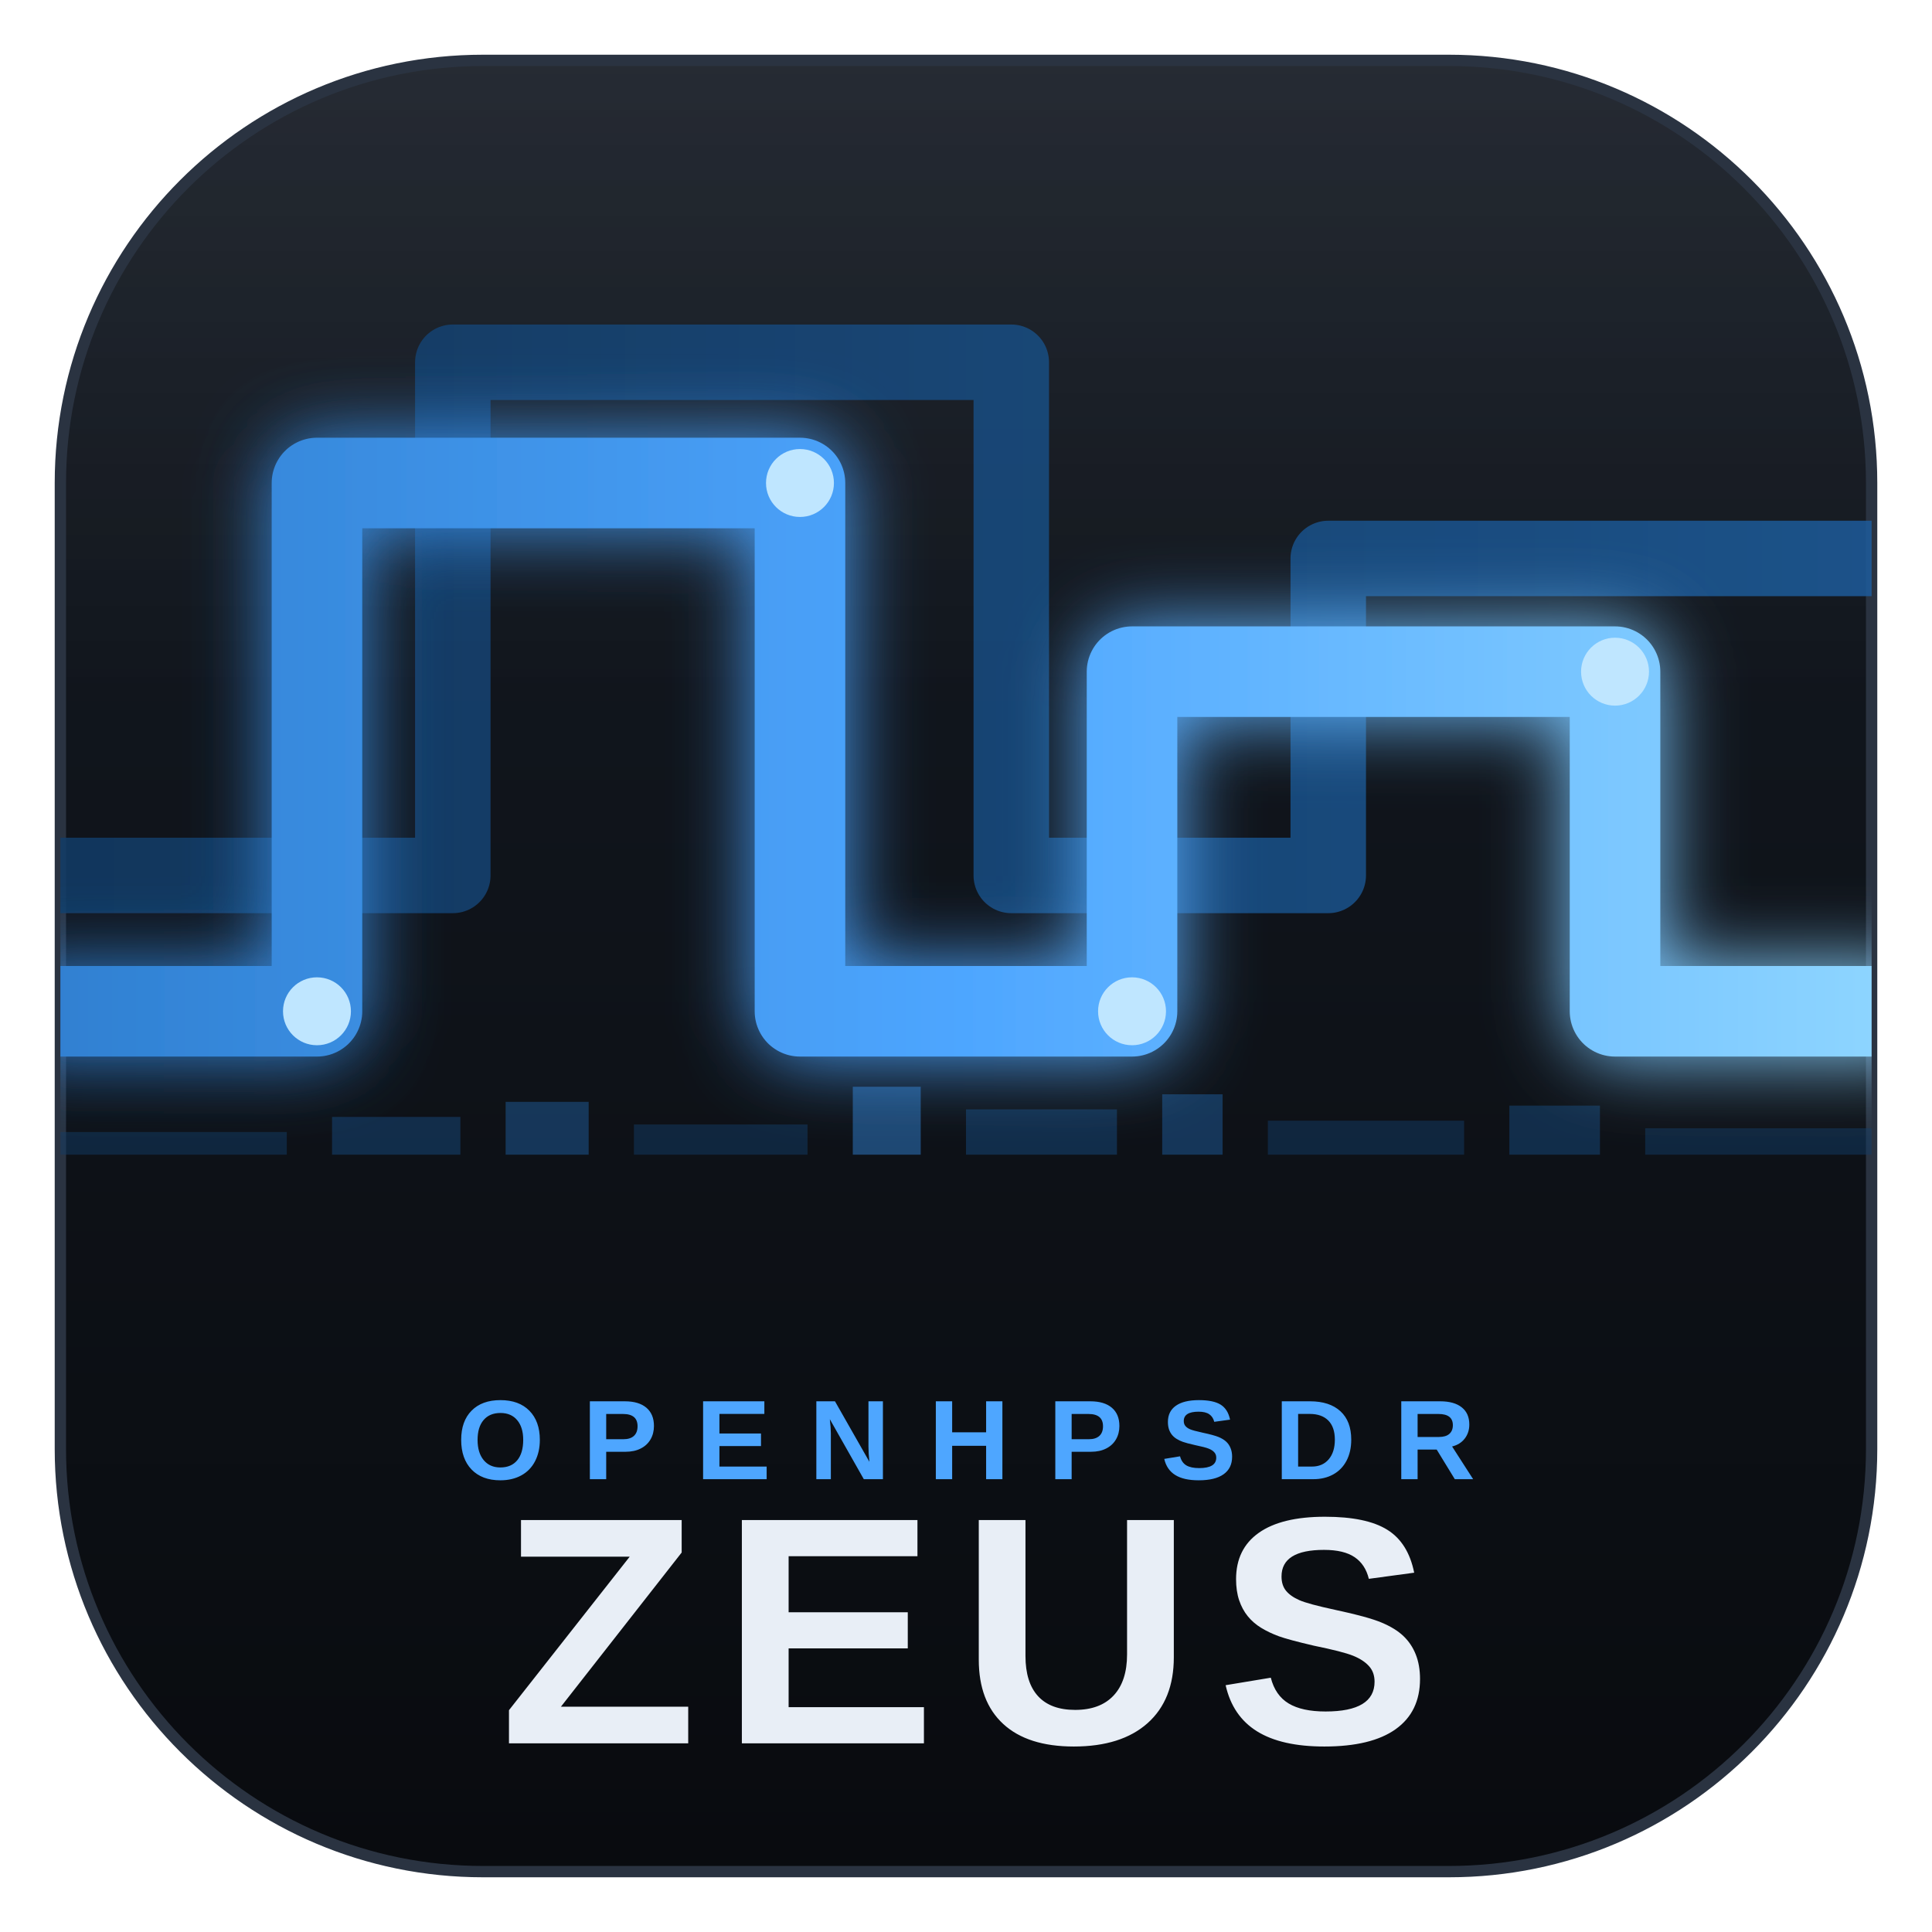
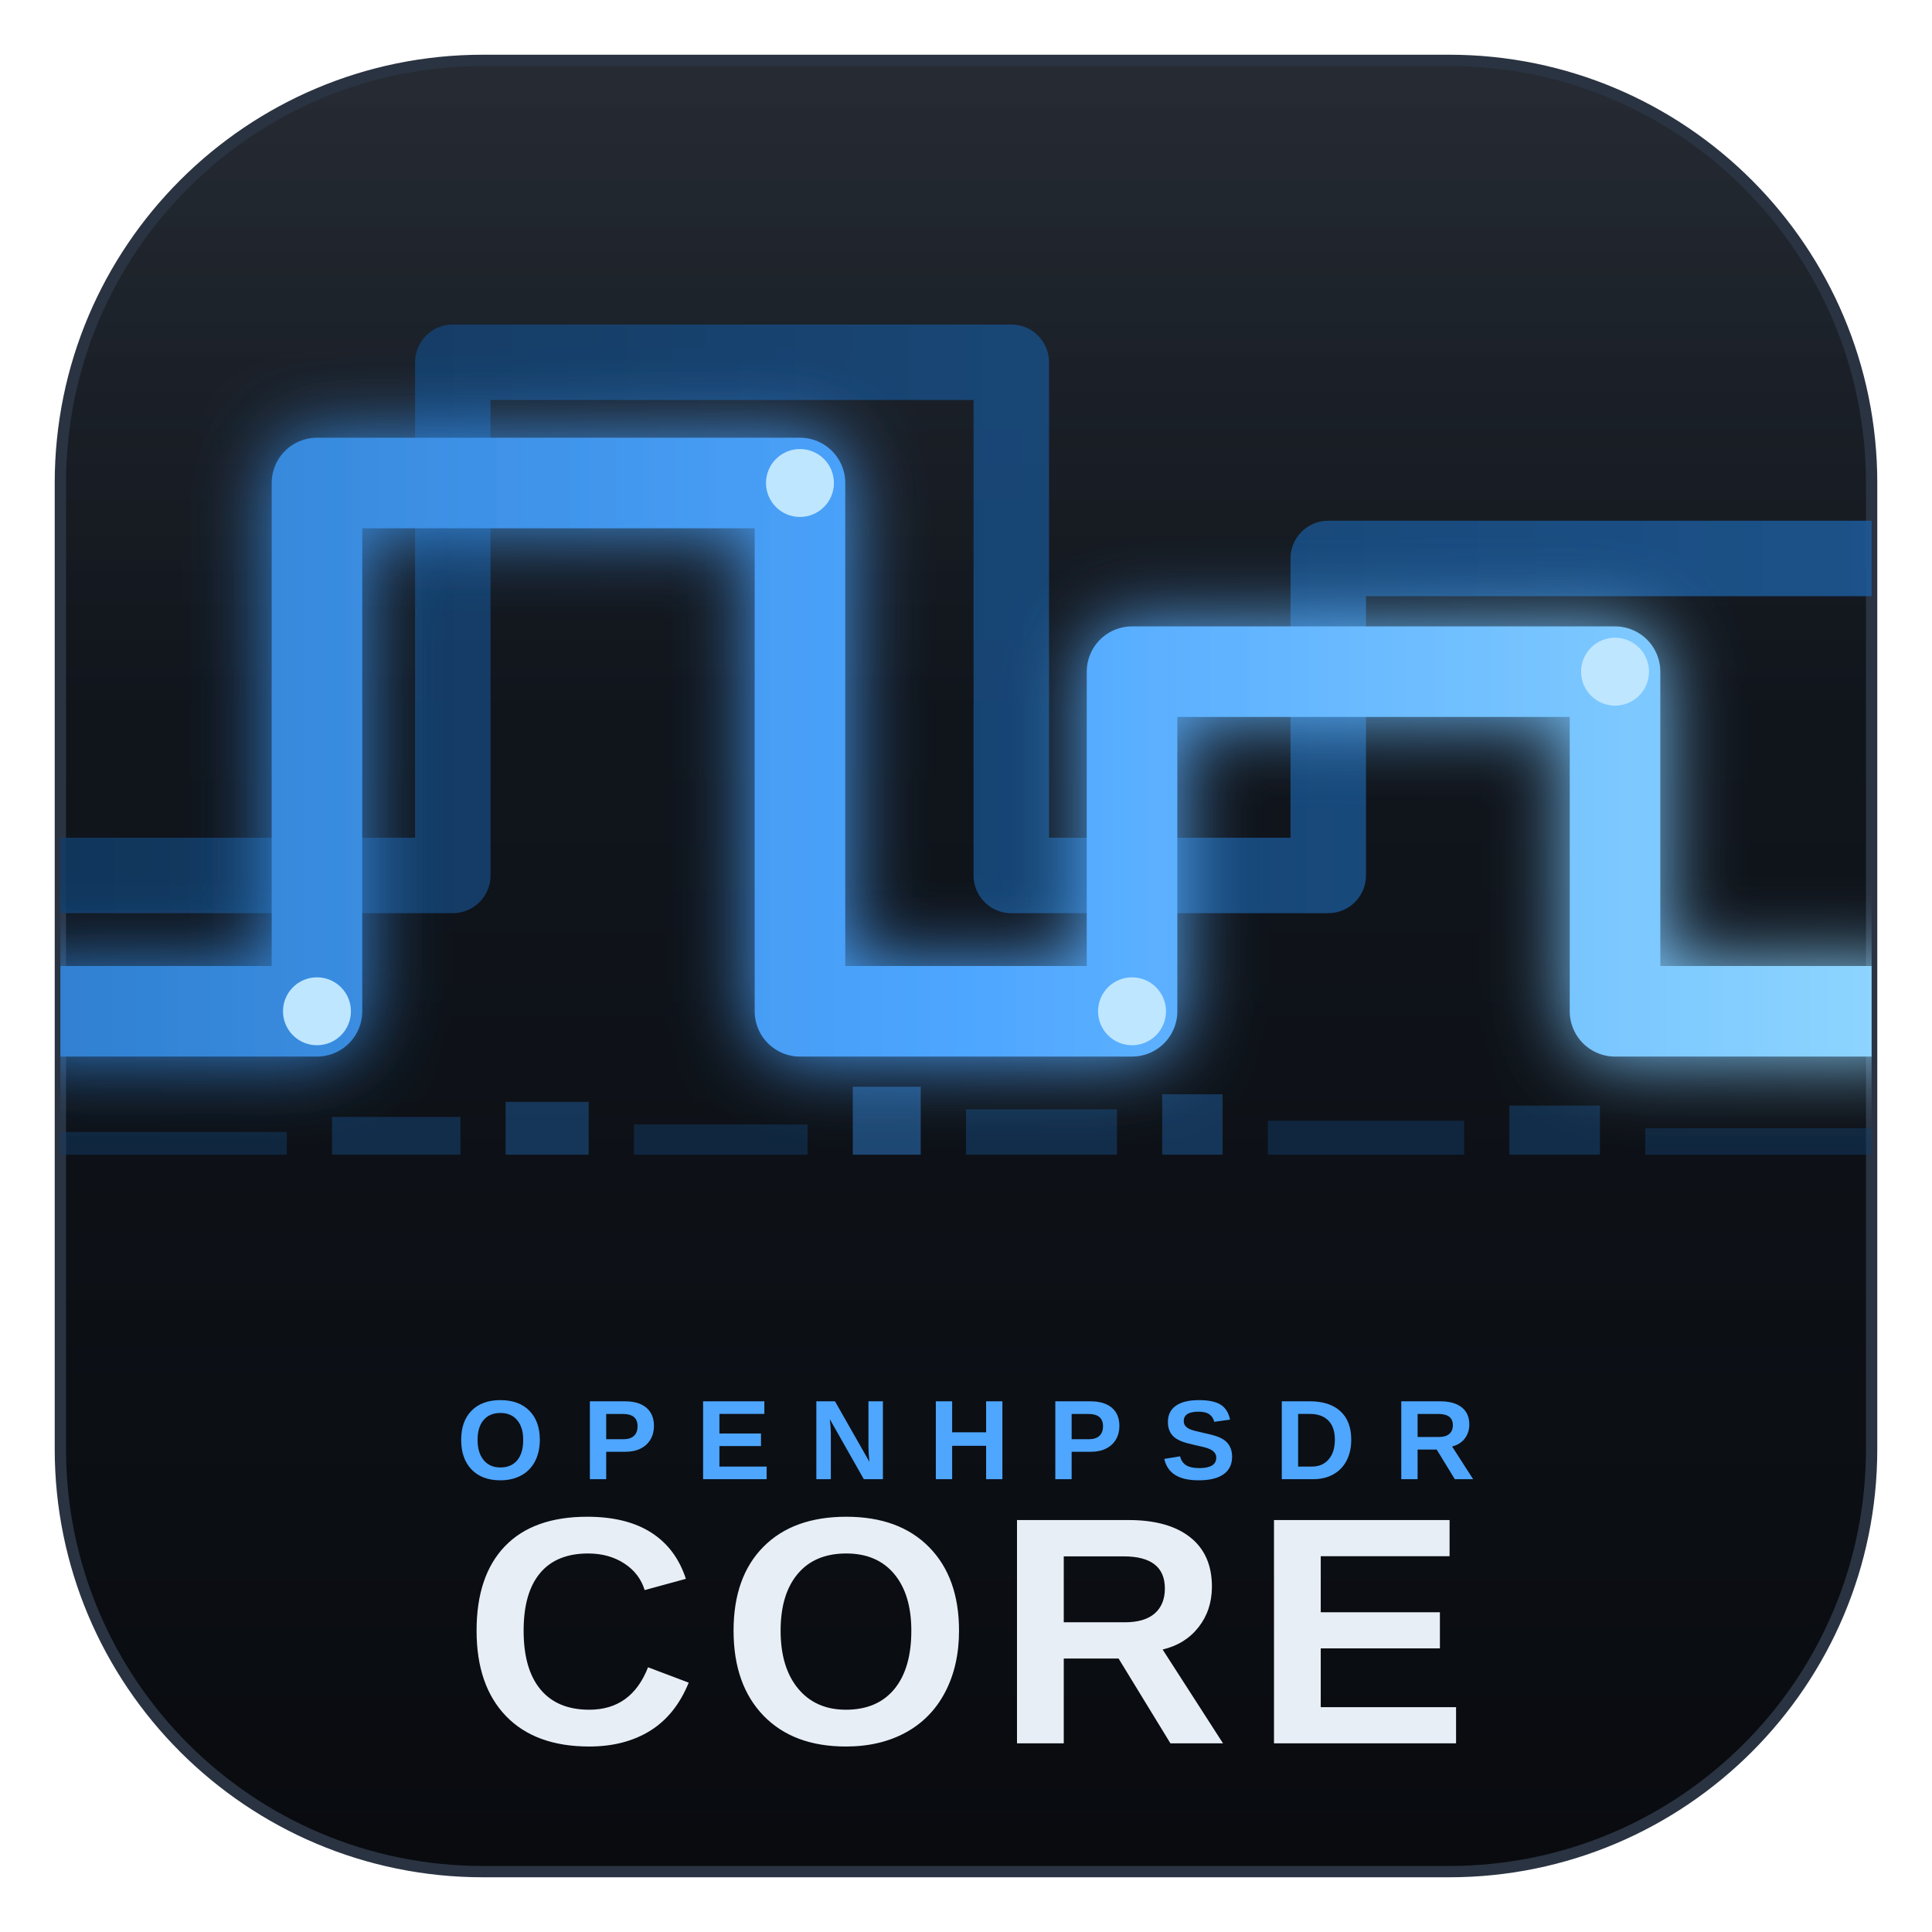
<svg xmlns="http://www.w3.org/2000/svg" viewBox="0 0 512 512" width="512" height="512">
  <defs>
    <linearGradient id="bg" x1="0" y1="0" x2="0" y2="1">
      <stop offset="0" stop-color="#151b24" />
      <stop offset=".55" stop-color="#0e1218" />
      <stop offset="1" stop-color="#090b0f" />
    </linearGradient>
    <linearGradient id="sheen" x1="0" y1="0" x2="0" y2="1">
      <stop offset="0" stop-color="#ffffff" stop-opacity=".07" />
      <stop offset=".35" stop-color="#ffffff" stop-opacity="0" />
    </linearGradient>
    <linearGradient id="trace" x1="0" y1="0" x2="1" y2="0">
      <stop offset="0" stop-color="#2f7fd0" />
      <stop offset=".5" stop-color="#4ea6ff" />
      <stop offset="1" stop-color="#8fd6ff" />
    </linearGradient>
    <linearGradient id="echo" x1="0" y1="0" x2="1" y2="0">
      <stop offset="0" stop-color="#123b66" />
      <stop offset="1" stop-color="#1d5c9c" />
    </linearGradient>
    <filter id="glow" x="-40%" y="-40%" width="180%" height="180%">
      <feGaussianBlur stdDeviation="10" result="b" />
      <feMerge>
        <feMergeNode in="b" />
        <feMergeNode in="SourceGraphic" />
      </feMerge>
    </filter>
    <clipPath id="tile">
      <rect x="16" y="16" width="480" height="480" rx="112" />
    </clipPath>
  </defs>
  <rect x="16" y="16" width="480" height="480" rx="112" fill="url(#bg)" />
  <rect x="16" y="16" width="480" height="480" rx="112" fill="url(#sheen)" />
  <rect x="16" y="16" width="480" height="480" rx="112" fill="none" stroke="#2a3341" stroke-width="3" />
  <g clip-path="url(#tile)">
    <g opacity=".5">
      <rect x="16" y="300" width="60" height="6" fill="#123b66" />
      <rect x="88" y="296" width="34" height="10" fill="#16497e" />
      <rect x="134" y="292" width="22" height="14" fill="#1d5c9c" />
      <rect x="168" y="298" width="46" height="8" fill="#123b66" />
      <rect x="226" y="288" width="18" height="18" fill="#2f7fd0" />
      <rect x="256" y="294" width="40" height="12" fill="#16497e" />
      <rect x="308" y="290" width="16" height="16" fill="#1d5c9c" />
      <rect x="336" y="297" width="52" height="9" fill="#123b66" />
      <rect x="400" y="293" width="24" height="13" fill="#16497e" />
      <rect x="436" y="299" width="60" height="7" fill="#123b66" />
    </g>
    <path d="M 8 232 H 120 V 96 H 268 V 232 H 352 V 148 H 504" fill="none" stroke="url(#echo)" stroke-width="20" stroke-linejoin="round" stroke-linecap="round" opacity=".85" />
    <path d="M 8 268 H 84 V 128 H 212 V 268 H 300 V 178 H 428 V 268 H 504" fill="none" stroke="url(#trace)" stroke-width="24" stroke-linejoin="round" stroke-linecap="round" filter="url(#glow)" />
    <circle cx="84" cy="268" r="9" fill="#bfe6ff" />
    <circle cx="212" cy="128" r="9" fill="#bfe6ff" />
    <circle cx="300" cy="268" r="9" fill="#bfe6ff" />
    <circle cx="428" cy="178" r="9" fill="#bfe6ff" />
  </g>
  <text x="256" y="392" text-anchor="middle" font-family="'Segoe UI', 'Helvetica Neue', Arial, sans-serif" font-size="30" font-weight="600" letter-spacing="10" fill="#4ea6ff">OPENHPSDR</text>
-   <text x="256" y="462" text-anchor="middle" font-family="'Segoe UI', 'Helvetica Neue', Arial, sans-serif" font-size="86" font-weight="800" letter-spacing="6" fill="#e8eef6">ZEUS</text>
+   <text x="256" y="462" text-anchor="middle" font-family="'Segoe UI', 'Helvetica Neue', Arial, sans-serif" font-size="86" font-weight="800" letter-spacing="6" fill="#e8eef6">CORE</text>
</svg>
